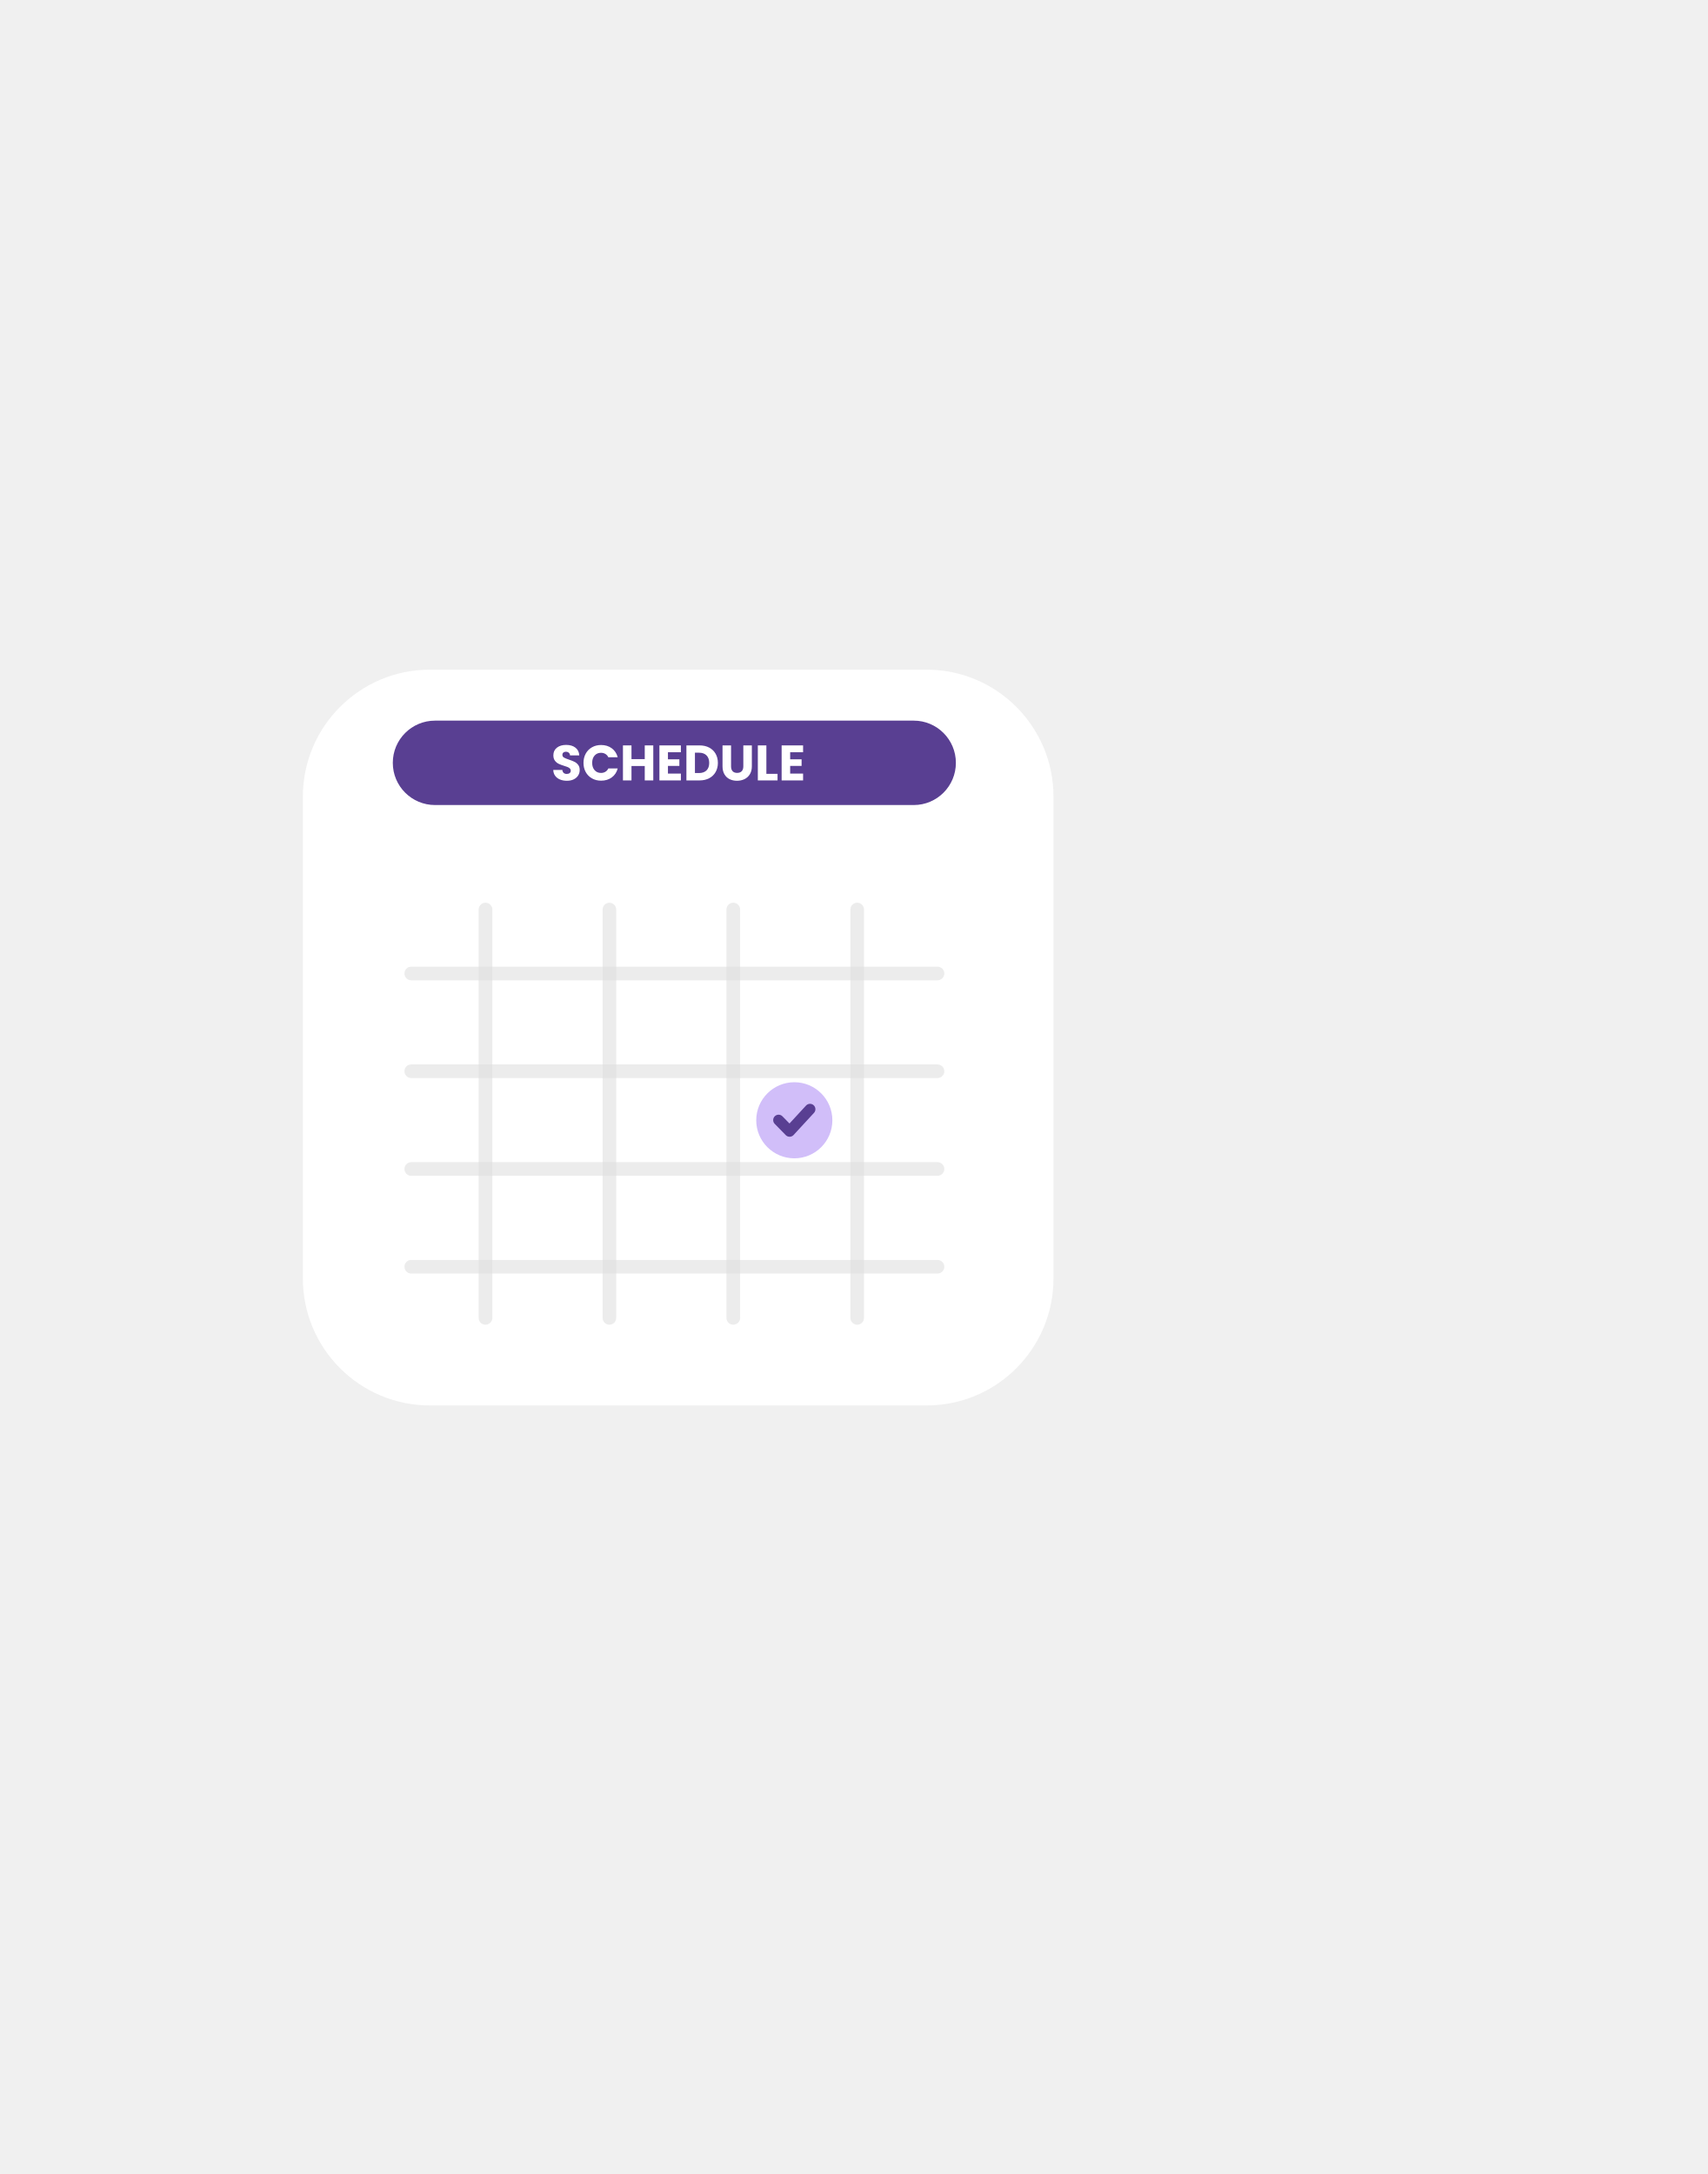
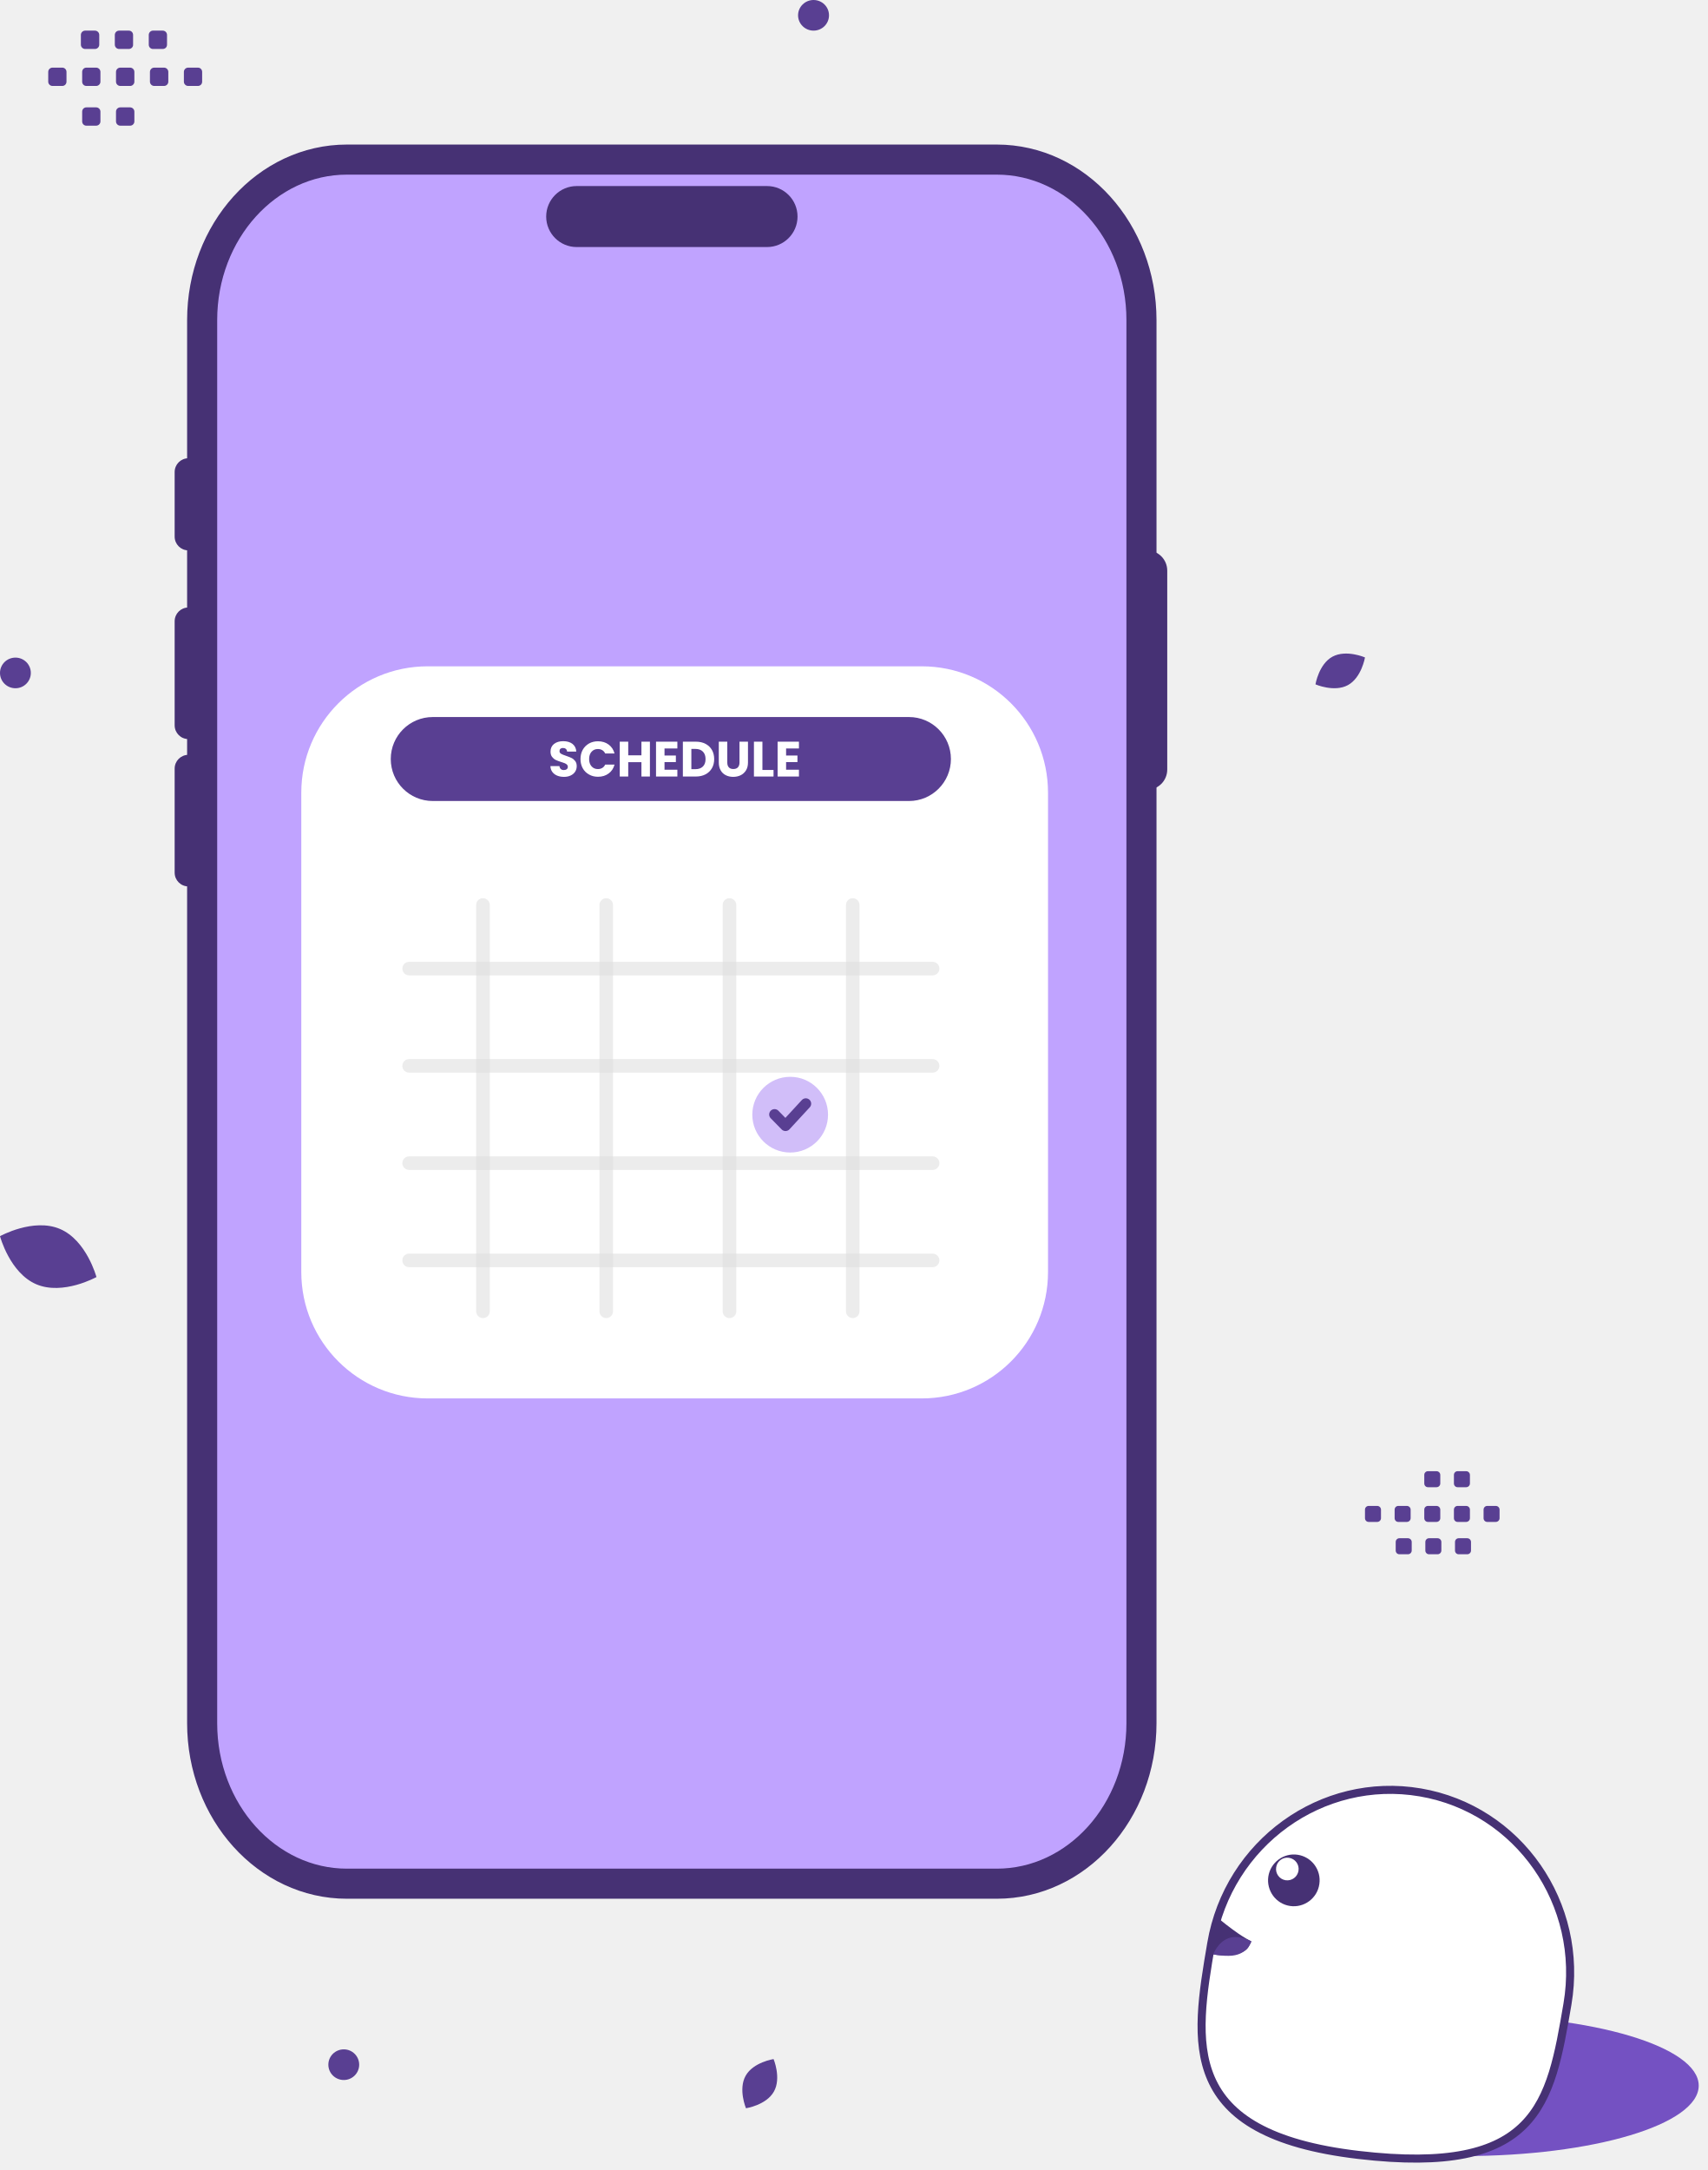
- <svg xmlns="http://www.w3.org/2000/svg" width="100%" height="100%" viewBox="0 0 659 839" version="1.1" xml:space="preserve" style="fill-rule:evenodd;clip-rule:evenodd;stroke-linecap:round;stroke-linejoin:round;stroke-miterlimit:10;">
-   <g id="Layer">
+ <svg xmlns="http://www.w3.org/2000/svg" width="100%" height="100%" viewBox="0 0 159 202" version="1.1" xml:space="preserve" style="fill-rule:evenodd;clip-rule:evenodd;stroke-linejoin:round;stroke-miterlimit:10;">
+   <g id="Layer" transform="matrix(1,0,0,1,-1687.93,-118.631)">
    <g>
      <g>
+         <path d="M1706.75,148.429C1706.75,140.177 1712.79,133.487 1720.23,133.487L1780.73,133.487C1788.17,133.487 1794.2,140.177 1794.2,148.429L1794.2,279.039C1794.2,287.291 1788.17,293.98 1780.73,293.98L1720.23,293.98C1712.79,293.98 1706.75,287.291 1706.75,279.039L1706.75,148.429Z" style="fill:rgb(192,163,255);fill-rule:nonzero;stroke:rgb(70,49,116);stroke-width:2.8px;" />
+         <path d="M1738.78,138.789C1738.78,137.221 1740.05,135.95 1741.62,135.95L1759.34,135.95C1760.91,135.95 1762.18,137.221 1762.18,138.789C1762.18,140.357 1760.91,141.628 1759.34,141.628L1741.62,141.628C1740.05,141.628 1738.78,140.357 1738.78,138.789Z" style="fill:rgb(70,49,116);fill-rule:nonzero;" />
+         <path d="M1794.71,169.864L1792.83,169.864L1792.83,192.152L1794.71,192.152C1795.76,192.152 1796.6,191.307 1796.6,190.264L1796.6,171.751C1796.6,170.709 1795.76,169.864 1794.71,169.864Z" style="fill:rgb(70,49,116);fill-rule:nonzero;" />
+         <path d="M1705.47,161.289L1706.75,161.289L1706.75,169.864L1705.47,169.864C1704.76,169.864 1704.19,169.29 1704.19,168.581L1704.19,162.572C1704.19,161.864 1704.76,161.289 1705.47,161.289Z" style="fill:rgb(70,49,116);fill-rule:nonzero;" />
+         <path d="M1705.47,175.182L1706.75,175.182L1706.75,187.43L1705.47,187.43C1704.76,187.43 1704.19,186.855 1704.19,186.147L1704.19,176.464C1704.19,175.756 1704.76,175.182 1705.47,175.182Z" style="fill:rgb(70,49,116);fill-rule:nonzero;" />
+         <path d="M1705.47,188.897L1706.75,188.897L1706.75,201.145L1705.47,201.145C1704.76,201.145 1704.19,200.57 1704.19,199.862L1704.19,190.18C1704.19,189.471 1704.76,188.897 1705.47,188.897Z" style="fill:rgb(70,49,116);fill-rule:nonzero;" />
+         <path d="M1802.22,312.777C1802.22,309.156 1812.04,306.22 1824.15,306.22C1836.26,306.22 1846.08,309.156 1846.08,312.777C1846.08,316.399 1836.26,319.334 1824.15,319.334C1812.04,319.334 1802.22,316.399 1802.22,312.777Z" style="fill:rgb(116,81,194);fill-rule:nonzero;" />
        <g>
-           <path d="M116.875,307.467c0,-27.079 21.958,-49.029 49.042,-49.029l191.625,0c27.083,0 49,21.95 49,49.029l0,185.904c0,27.079 -21.917,49.029 -49,49.029l-191.625,0c-27.084,0 -49.042,-21.95 -49.042,-49.029l0,-185.904Z" style="fill:#fff;fill-rule:nonzero;" />
-           <path d="M184.708,351.021c0,-1.458 1.167,-2.638 2.625,-2.638c1.459,0 2.667,1.18 2.667,2.638l0,157.583c0,1.454 -1.208,2.634 -2.667,2.634c-1.458,0 -2.625,-1.18 -2.625,-2.634l0,-157.583Z" style="fill:#ddd;fill-opacity:0.56;fill-rule:nonzero;" />
-           <path d="M232.542,351.021c0,-1.458 1.166,-2.638 2.625,-2.638c1.458,0 2.625,1.18 2.625,2.638l0,157.583c0,1.454 -1.167,2.634 -2.625,2.634c-1.459,0 -2.625,-1.18 -2.625,-2.634l0,-157.583Z" style="fill:#ddd;fill-opacity:0.56;fill-rule:nonzero;" />
-           <path d="M280.333,351.021c0,-1.458 1.167,-2.638 2.625,-2.638c1.459,0 2.667,1.18 2.667,2.638l0,157.583c0,1.454 -1.208,2.634 -2.667,2.634c-1.458,0 -2.625,-1.18 -2.625,-2.634l0,-157.583Z" style="fill:#ddd;fill-opacity:0.56;fill-rule:nonzero;" />
-           <path d="M328.167,351.021c0,-1.458 1.166,-2.638 2.625,-2.638c1.458,0 2.625,1.18 2.625,2.638l0,157.583c0,1.454 -1.167,2.634 -2.625,2.634c-1.459,0 -2.625,-1.18 -2.625,-2.634l0,-157.583Z" style="fill:#ddd;fill-opacity:0.56;fill-rule:nonzero;" />
-           <path d="M361.75,448.504c1.458,0 2.667,1.179 2.667,2.638c0,1.454 -1.209,2.633 -2.667,2.633l-203.042,0c-1.458,0 -2.625,-1.179 -2.625,-2.633c0,-1.459 1.167,-2.638 2.625,-2.638l203.042,0Z" style="fill:#ddd;fill-opacity:0.56;fill-rule:nonzero;" />
-           <path d="M361.75,486.229c1.458,0 2.667,1.179 2.667,2.634c0,1.458 -1.209,2.637 -2.667,2.637l-203.042,0c-1.458,0 -2.625,-1.179 -2.625,-2.637c0,-1.455 1.167,-2.634 2.625,-2.634l203.042,0Z" style="fill:#ddd;fill-opacity:0.56;fill-rule:nonzero;" />
-           <path d="M361.75,410.779c1.458,0 2.667,1.179 2.667,2.638c0,1.454 -1.209,2.633 -2.667,2.633l-203.042,0c-1.458,0 -2.625,-1.179 -2.625,-2.633c0,-1.459 1.167,-2.638 2.625,-2.638l203.042,0Z" style="fill:#ddd;fill-opacity:0.56;fill-rule:nonzero;" />
-           <path d="M361.75,373.054c1.458,0 2.667,1.179 2.667,2.638c0,1.454 -1.209,2.633 -2.667,2.633l-203.042,0c-1.458,0 -2.625,-1.179 -2.625,-2.633c0,-1.459 1.167,-2.638 2.625,-2.638l203.042,0Z" style="fill:#ddd;fill-opacity:0.56;fill-rule:nonzero;" />
-           <path d="M151.583,294.396c0,-8.992 7.292,-16.284 16.292,-16.284l184.75,0c8.958,0 16.25,7.292 16.25,16.284c0,8.996 -7.292,16.287 -16.25,16.287l-184.75,0c-9,0 -16.292,-7.291 -16.292,-16.287Z" style="fill:#593f92;fill-rule:nonzero;" />
+           <path d="M1800.7,299.524C1802.29,290.206 1811,283.919 1820.16,285.482C1829.31,287.044 1835.45,295.866 1833.86,305.184C1832.27,314.503 1831.12,321.189 1814.4,319.227C1797.69,317.267 1799.11,308.843 1800.7,299.524Z" style="fill:white;fill-rule:nonzero;stroke:rgb(70,49,116);stroke-width:0.75px;" />
+         </g>
+         <path d="M1801.32,297.177C1803.48,298.941 1804.2,299.207 1804.43,299.351C1804.43,299.351 1804.31,299.614 1804.16,299.877C1803.67,300.725 1801.51,300.779 1800.54,300.471L1801.32,297.177Z" style="fill:rgb(70,49,116);fill-rule:nonzero;" />
+         <g>
+           <path d="M1806.01,293.315C1806.21,291.999 1807.43,291.09 1808.74,291.285C1810.05,291.481 1810.96,292.706 1810.76,294.023C1810.57,295.339 1809.34,296.248 1808.03,296.053C1806.72,295.858 1805.82,294.632 1806.01,293.315Z" style="fill:rgb(70,49,116);fill-rule:nonzero;" />
+           <path d="M1806.74,292.458C1806.82,291.881 1807.36,291.483 1807.93,291.568C1808.51,291.654 1808.91,292.191 1808.82,292.768C1808.73,293.345 1808.2,293.743 1807.62,293.657C1807.05,293.572 1806.65,293.035 1806.74,292.458Z" style="fill:white;fill-rule:nonzero;" />
+         </g>
+         <path d="M1800.88,300.553C1800.88,300.553 1801.31,299.404 1802.31,299.052C1803.33,298.695 1804.43,299.35 1804.43,299.35C1804.43,299.35 1804.08,300.692 1802.32,300.694C1801.31,300.695 1800.88,300.553 1800.88,300.553Z" style="fill:rgb(89,63,146);fill-rule:nonzero;" />
+         <path d="M1815.35,258.813L1816.15,258.813C1816.34,258.813 1816.5,258.97 1816.5,259.16L1816.5,259.956C1816.5,260.148 1816.34,260.303 1816.15,260.303L1815.35,260.303C1815.16,260.303 1815.01,260.148 1815.01,259.956L1815.01,259.16C1815.01,259.068 1815.04,258.98 1815.11,258.914C1815.17,258.849 1815.26,258.813 1815.35,258.813ZM1818.11,258.813L1818.91,258.813C1819.1,258.814 1819.26,258.969 1819.26,259.16L1819.26,259.956C1819.26,260.148 1819.1,260.303 1818.91,260.303L1818.11,260.303C1817.92,260.303 1817.77,260.148 1817.77,259.956L1817.77,259.16C1817.77,258.969 1817.92,258.814 1818.11,258.813ZM1820.87,258.813L1821.67,258.813C1821.86,258.814 1822.02,258.969 1822.02,259.16L1822.02,259.956C1822.02,260.148 1821.86,260.303 1821.67,260.303L1820.87,260.303C1820.68,260.303 1820.53,260.148 1820.53,259.956L1820.53,259.16C1820.53,259.068 1820.56,258.98 1820.63,258.914C1820.69,258.849 1820.78,258.813 1820.87,258.813ZM1823.63,258.813L1824.43,258.813C1824.62,258.814 1824.78,258.969 1824.78,259.16L1824.78,259.956C1824.78,260.148 1824.62,260.303 1824.43,260.303L1823.63,260.303C1823.44,260.303 1823.29,260.148 1823.29,259.956L1823.29,259.16C1823.29,258.969 1823.44,258.814 1823.63,258.813ZM1826.39,258.813L1827.19,258.813C1827.38,258.813 1827.54,258.97 1827.54,259.16L1827.54,259.956C1827.54,260.148 1827.38,260.303 1827.19,260.303L1826.39,260.303C1826.2,260.303 1826.05,260.148 1826.05,259.956L1826.05,259.16C1826.05,258.969 1826.2,258.814 1826.39,258.813ZM1818.21,261.822L1819.01,261.822C1819.2,261.823 1819.36,261.978 1819.36,262.169L1819.36,262.967C1819.36,263.157 1819.2,263.314 1819.01,263.314L1818.21,263.314C1818.02,263.314 1817.87,263.159 1817.87,262.967L1817.87,262.171C1817.87,262.078 1817.9,261.989 1817.97,261.924C1818.03,261.858 1818.12,261.821 1818.21,261.822ZM1820.97,261.822L1821.77,261.822C1821.96,261.823 1822.12,261.978 1822.12,262.169L1822.12,262.967C1822.12,263.157 1821.96,263.314 1821.77,263.314L1820.97,263.314C1820.78,263.313 1820.63,263.158 1820.63,262.967L1820.63,262.171C1820.63,262.078 1820.66,261.989 1820.73,261.924C1820.79,261.858 1820.88,261.821 1820.97,261.822ZM1823.73,261.822L1824.53,261.822C1824.72,261.822 1824.88,261.978 1824.88,262.169L1824.88,262.967C1824.88,263.159 1824.72,263.314 1824.53,263.314L1823.73,263.314C1823.54,263.313 1823.39,263.158 1823.39,262.967L1823.39,262.171C1823.39,261.978 1823.54,261.822 1823.73,261.822ZM1820.87,255.581L1821.67,255.581C1821.86,255.581 1822.02,255.737 1822.02,255.928L1822.02,256.724C1822.02,256.916 1821.86,257.071 1821.67,257.071L1820.87,257.071C1820.68,257.07 1820.53,256.915 1820.53,256.724L1820.53,255.928C1820.53,255.836 1820.56,255.747 1820.63,255.682C1820.69,255.617 1820.78,255.58 1820.87,255.581ZM1823.63,255.581L1824.43,255.581C1824.62,255.581 1824.78,255.737 1824.78,255.928L1824.78,256.724C1824.78,256.916 1824.62,257.071 1824.43,257.071L1823.63,257.071C1823.44,257.071 1823.29,256.916 1823.29,256.724L1823.29,255.928C1823.29,255.736 1823.44,255.582 1823.63,255.581Z" style="fill:rgb(89,63,146);" />
+         <path d="M1706.36,126.632L1705.45,126.632C1705.23,126.632 1705.05,126.453 1705.05,126.235L1705.05,125.324C1705.05,125.104 1705.23,124.927 1705.45,124.927L1706.36,124.927C1706.58,124.928 1706.75,125.105 1706.75,125.324L1706.75,126.235C1706.75,126.34 1706.71,126.442 1706.64,126.516C1706.56,126.591 1706.46,126.633 1706.36,126.632ZM1703.2,126.632L1702.29,126.632C1702.07,126.631 1701.89,126.454 1701.89,126.235L1701.89,125.324C1701.89,125.104 1702.07,124.927 1702.29,124.927L1703.2,124.927C1703.42,124.928 1703.6,125.105 1703.6,125.324L1703.6,126.235C1703.6,126.454 1703.42,126.632 1703.2,126.632ZM1700.04,126.632L1699.13,126.632C1698.91,126.631 1698.73,126.454 1698.73,126.235L1698.73,125.324C1698.73,125.104 1698.91,124.927 1699.13,124.927L1700.04,124.927C1700.26,124.928 1700.44,125.105 1700.44,125.324L1700.44,126.235C1700.44,126.34 1700.4,126.442 1700.32,126.516C1700.25,126.591 1700.15,126.633 1700.04,126.632ZM1696.88,126.632L1695.97,126.632C1695.75,126.631 1695.58,126.454 1695.58,126.235L1695.58,125.324C1695.58,125.104 1695.75,124.927 1695.97,124.927L1696.88,124.927C1697.1,124.927 1697.28,125.105 1697.28,125.324L1697.28,126.235C1697.28,126.454 1697.1,126.631 1696.88,126.632ZM1693.73,126.632L1692.82,126.632C1692.6,126.632 1692.42,126.453 1692.42,126.235L1692.42,125.324C1692.42,125.104 1692.6,124.927 1692.82,124.927L1693.73,124.927C1693.95,124.928 1694.12,125.105 1694.12,125.324L1694.12,126.235C1694.12,126.454 1693.95,126.631 1693.73,126.632ZM1703.08,123.19L1702.17,123.19C1701.95,123.189 1701.78,123.011 1701.78,122.792L1701.78,121.88C1701.78,121.661 1701.96,121.482 1702.17,121.482L1703.08,121.482C1703.3,121.482 1703.48,121.66 1703.48,121.88L1703.48,122.791C1703.48,122.896 1703.44,122.998 1703.37,123.073C1703.29,123.148 1703.19,123.19 1703.08,123.19ZM1699.93,123.19L1699.02,123.19C1698.8,123.189 1698.62,123.011 1698.62,122.792L1698.62,121.88C1698.62,121.661 1698.8,121.482 1699.02,121.482L1699.93,121.482C1700.15,121.483 1700.32,121.661 1700.32,121.88L1700.32,122.791C1700.33,122.896 1700.28,122.998 1700.21,123.073C1700.13,123.148 1700.03,123.19 1699.93,123.19ZM1696.77,123.19L1695.86,123.19C1695.64,123.19 1695.46,123.011 1695.46,122.792L1695.46,121.88C1695.46,121.66 1695.64,121.482 1695.86,121.482L1696.77,121.482C1696.99,121.483 1697.17,121.661 1697.17,121.88L1697.17,122.791C1697.17,123.011 1696.99,123.19 1696.77,123.19ZM1700.04,130.331L1699.13,130.331C1698.91,130.331 1698.73,130.152 1698.73,129.933L1698.73,129.023C1698.73,128.803 1698.91,128.625 1699.13,128.625L1700.04,128.625C1700.26,128.626 1700.44,128.804 1700.44,129.023L1700.44,129.933C1700.44,130.039 1700.4,130.14 1700.32,130.215C1700.25,130.289 1700.15,130.331 1700.04,130.331ZM1696.88,130.331L1695.97,130.331C1695.75,130.331 1695.58,130.152 1695.58,129.933L1695.58,129.023C1695.58,128.803 1695.75,128.625 1695.97,128.625L1696.88,128.625C1697.1,128.625 1697.28,128.803 1697.28,129.023L1697.28,129.933C1697.28,130.153 1697.1,130.329 1696.88,130.331Z" style="fill:rgb(89,63,146);" />
+         <path d="M1762.23,120.056C1762.23,120.844 1762.88,121.482 1763.67,121.482C1764.47,121.482 1765.11,120.844 1765.11,120.056C1765.11,119.269 1764.47,118.631 1763.67,118.631C1762.88,118.631 1762.23,119.269 1762.23,120.056Z" style="fill:rgb(89,63,146);fill-rule:nonzero;" />
+         <path d="M1687.93,181.272C1687.93,182.059 1688.57,182.698 1689.37,182.698C1690.16,182.698 1690.8,182.059 1690.8,181.272C1690.8,180.484 1690.16,179.846 1689.37,179.846C1688.57,179.846 1687.93,180.484 1687.93,181.272Z" style="fill:rgb(89,63,146);fill-rule:nonzero;" />
+         <path d="M1718.5,310.827C1718.5,311.615 1719.14,312.253 1719.94,312.253C1720.73,312.253 1721.37,311.615 1721.37,310.827C1721.37,310.04 1720.73,309.401 1719.94,309.401C1719.14,309.401 1718.5,310.04 1718.5,310.827Z" style="fill:rgb(89,63,146);fill-rule:nonzero;" />
+         <path d="M1813.42,182.407C1814.69,181.716 1815.01,179.83 1815.01,179.83C1815.01,179.83 1813.26,179.067 1811.98,179.76C1810.71,180.451 1810.4,182.336 1810.4,182.336C1810.4,182.336 1812.15,183.099 1813.42,182.407Z" style="fill:rgb(89,63,146);fill-rule:nonzero;" />
+         <path d="M1759.98,313.332C1760.69,312.068 1759.95,310.305 1759.95,310.305C1759.95,310.305 1758.06,310.593 1757.35,311.857C1756.64,313.121 1757.38,314.883 1757.38,314.883C1757.38,314.883 1759.27,314.596 1759.98,313.332Z" style="fill:rgb(89,63,146);fill-rule:nonzero;" />
+         <path d="M1691.32,238.185C1693.8,239.235 1696.91,237.509 1696.91,237.509C1696.91,237.509 1695.99,234.079 1693.51,233.03C1691.03,231.979 1687.93,233.704 1687.93,233.704C1687.93,233.704 1688.84,237.134 1691.32,238.185Z" style="fill:rgb(89,63,146);fill-rule:nonzero;" />
+       </g>
+       <g>
+         <g>
+           <path d="M1715.98,192.423C1715.98,185.924 1721.25,180.656 1727.75,180.656L1773.74,180.656C1780.24,180.656 1785.5,185.924 1785.5,192.423L1785.5,237.04C1785.5,243.539 1780.24,248.807 1773.74,248.807L1727.75,248.807C1721.25,248.807 1715.98,243.539 1715.98,237.04L1715.98,192.423Z" style="fill:white;fill-rule:nonzero;" />
+           <path d="M1732.26,202.876C1732.26,202.526 1732.54,202.243 1732.89,202.243C1733.24,202.243 1733.53,202.526 1733.53,202.876L1733.53,240.696C1733.53,241.045 1733.24,241.328 1732.89,241.328C1732.54,241.328 1732.26,241.045 1732.26,240.696L1732.26,202.876Z" style="fill:rgb(221,221,221);fill-opacity:0.56;fill-rule:nonzero;" />
+           <path d="M1743.74,202.876C1743.74,202.526 1744.02,202.243 1744.37,202.243C1744.72,202.243 1745,202.526 1745,202.876L1745,240.696C1745,241.045 1744.72,241.328 1744.37,241.328C1744.02,241.328 1743.74,241.045 1743.74,240.696L1743.74,202.876Z" style="fill:rgb(221,221,221);fill-opacity:0.56;fill-rule:nonzero;" />
+           <path d="M1755.21,202.876C1755.21,202.526 1755.49,202.243 1755.84,202.243C1756.19,202.243 1756.48,202.526 1756.48,202.876L1756.48,240.696C1756.48,241.045 1756.19,241.328 1755.84,241.328C1755.49,241.328 1755.21,241.045 1755.21,240.696L1755.21,202.876Z" style="fill:rgb(221,221,221);fill-opacity:0.56;fill-rule:nonzero;" />
+           <path d="M1766.69,202.876C1766.69,202.526 1766.97,202.243 1767.32,202.243C1767.67,202.243 1767.95,202.526 1767.95,202.876L1767.95,240.696C1767.95,241.045 1767.67,241.328 1767.32,241.328C1766.97,241.328 1766.69,241.045 1766.69,240.696L1766.69,202.876Z" style="fill:rgb(221,221,221);fill-opacity:0.56;fill-rule:nonzero;" />
+           <path d="M1774.75,226.272C1775.1,226.272 1775.39,226.555 1775.39,226.905C1775.39,227.254 1775.1,227.537 1774.75,227.537L1726.02,227.537C1725.67,227.537 1725.39,227.254 1725.39,226.905C1725.39,226.555 1725.67,226.272 1726.02,226.272L1774.75,226.272Z" style="fill:rgb(221,221,221);fill-opacity:0.56;fill-rule:nonzero;" />
+           <path d="M1774.75,235.326C1775.1,235.326 1775.39,235.609 1775.39,235.958C1775.39,236.308 1775.1,236.591 1774.75,236.591L1726.02,236.591C1725.67,236.591 1725.39,236.308 1725.39,235.958C1725.39,235.609 1725.67,235.326 1726.02,235.326L1774.75,235.326Z" style="fill:rgb(221,221,221);fill-opacity:0.56;fill-rule:nonzero;" />
+           <path d="M1774.75,217.218C1775.1,217.218 1775.39,217.501 1775.39,217.851C1775.39,218.2 1775.1,218.483 1774.75,218.483L1726.02,218.483C1725.67,218.483 1725.39,218.2 1725.39,217.851C1725.39,217.501 1725.67,217.218 1726.02,217.218L1774.75,217.218Z" style="fill:rgb(221,221,221);fill-opacity:0.56;fill-rule:nonzero;" />
+           <path d="M1774.75,208.164C1775.1,208.164 1775.39,208.447 1775.39,208.797C1775.39,209.146 1775.1,209.429 1774.75,209.429L1726.02,209.429C1725.67,209.429 1725.39,209.146 1725.39,208.797C1725.39,208.447 1725.67,208.164 1726.02,208.164L1774.75,208.164Z" style="fill:rgb(221,221,221);fill-opacity:0.56;fill-rule:nonzero;" />
+           <path d="M1724.31,189.286C1724.31,187.128 1726.06,185.378 1728.22,185.378L1772.56,185.378C1774.71,185.378 1776.46,187.128 1776.46,189.286C1776.46,191.445 1774.71,193.195 1772.56,193.195L1728.22,193.195C1726.06,193.195 1724.31,191.445 1724.31,189.286Z" style="fill:rgb(89,63,146);fill-rule:nonzero;" />
          <g>
-             <path d="M291.833,432.342c0,-8.109 6.584,-14.684 14.709,-14.684c8.083,0 14.666,6.575 14.666,14.684c0,8.112 -6.583,14.683 -14.666,14.683c-8.125,0 -14.709,-6.571 -14.709,-14.683Z" style="fill:#d1bef9;fill-rule:nonzero;" />
-             <path d="M312.583,428.075l-7.875,8.538l-4.25,-4.342" style="fill:none;fill-rule:nonzero;stroke:#593f92;stroke-width:4.17px;" />
+             <path d="M1757.97,222.393C1757.97,220.447 1759.55,218.869 1761.5,218.869C1763.44,218.869 1765.02,220.447 1765.02,222.393C1765.02,224.34 1763.44,225.917 1761.5,225.917C1759.55,225.917 1757.97,224.34 1757.97,222.393Z" style="fill:rgb(209,190,249);fill-rule:nonzero;" />
+             <path d="M1762.95,221.369L1761.06,223.418L1760.04,222.376" style="fill:none;fill-rule:nonzero;stroke:rgb(89,63,146);stroke-width:1px;stroke-linecap:round;" />
          </g>
        </g>
-         <g>
-           <path d="M218.78,301.318c-0.988,0 -1.874,-0.16 -2.657,-0.481c-0.783,-0.321 -1.408,-0.795 -1.877,-1.424c-0.468,-0.629 -0.715,-1.386 -0.741,-2.272l3.504,0c0.051,0.501 0.224,0.882 0.52,1.146c0.295,0.263 0.68,0.394 1.155,0.394c0.487,0 0.872,-0.112 1.155,-0.337c0.282,-0.224 0.423,-0.536 0.423,-0.933c0,-0.334 -0.112,-0.61 -0.337,-0.828c-0.224,-0.218 -0.5,-0.398 -0.828,-0.539c-0.327,-0.141 -0.792,-0.302 -1.395,-0.481c-0.873,-0.27 -1.585,-0.539 -2.137,-0.809c-0.552,-0.269 -1.027,-0.667 -1.425,-1.193c-0.397,-0.527 -0.596,-1.213 -0.596,-2.06c0,-1.258 0.455,-2.243 1.366,-2.955c0.912,-0.712 2.099,-1.069 3.562,-1.069c1.489,0 2.688,0.357 3.6,1.069c0.911,0.712 1.399,1.703 1.463,2.974l-3.562,0c-0.025,-0.436 -0.186,-0.78 -0.481,-1.03c-0.295,-0.25 -0.674,-0.375 -1.136,-0.375c-0.398,0 -0.718,0.106 -0.962,0.317c-0.244,0.212 -0.366,0.517 -0.366,0.915c0,0.436 0.205,0.776 0.616,1.02c0.411,0.244 1.052,0.507 1.925,0.789c0.873,0.295 1.582,0.578 2.127,0.847c0.546,0.27 1.017,0.661 1.415,1.175c0.398,0.513 0.597,1.174 0.597,1.982c0,0.77 -0.196,1.47 -0.587,2.099c-0.392,0.629 -0.96,1.129 -1.704,1.501c-0.744,0.372 -1.623,0.558 -2.637,0.558Z" style="fill:#fff;fill-rule:nonzero;" />
-           <path d="M225.171,294.408c0,-1.335 0.289,-2.525 0.866,-3.571c0.578,-1.046 1.383,-1.861 2.416,-2.445c1.033,-0.584 2.204,-0.876 3.513,-0.876c1.605,0 2.978,0.423 4.12,1.27c1.142,0.847 1.906,2.002 2.291,3.465l-3.619,0c-0.27,-0.564 -0.652,-0.994 -1.146,-1.289c-0.494,-0.295 -1.055,-0.443 -1.684,-0.443c-1.014,0 -1.835,0.353 -2.464,1.059c-0.629,0.706 -0.943,1.649 -0.943,2.83c0,1.18 0.314,2.124 0.943,2.829c0.629,0.706 1.45,1.059 2.464,1.059c0.629,0 1.19,-0.147 1.684,-0.443c0.494,-0.295 0.876,-0.725 1.146,-1.289l3.619,0c-0.385,1.463 -1.149,2.614 -2.291,3.455c-1.142,0.841 -2.515,1.261 -4.12,1.261c-1.309,0 -2.48,-0.292 -3.513,-0.876c-1.033,-0.584 -1.838,-1.396 -2.416,-2.435c-0.577,-1.04 -0.866,-2.227 -0.866,-3.561Z" style="fill:#fff;fill-rule:nonzero;" />
-           <path d="M252.102,287.67l0,13.514l-3.291,0l0,-5.564l-5.121,0l0,5.564l-3.292,0l0,-13.514l3.292,0l0,5.294l5.121,0l0,-5.294l3.291,0Z" style="fill:#fff;fill-rule:nonzero;" />
-           <path d="M257.762,290.307l0,2.734l4.408,0l0,2.541l-4.408,0l0,2.964l4.986,0l0,2.638l-8.278,0l0,-13.514l8.278,0l0,2.637l-4.986,0Z" style="fill:#fff;fill-rule:nonzero;" />
-           <path d="M269.948,287.67c1.424,0 2.669,0.282 3.734,0.847c1.065,0.565 1.89,1.357 2.474,2.377c0.584,1.021 0.876,2.198 0.876,3.533c0,1.322 -0.292,2.496 -0.876,3.523c-0.584,1.026 -1.412,1.822 -2.484,2.387c-1.071,0.564 -2.313,0.847 -3.724,0.847l-5.063,0l0,-13.514l5.063,0Zm-0.212,10.665c1.245,0 2.214,-0.34 2.907,-1.021c0.693,-0.68 1.039,-1.642 1.039,-2.887c0,-1.245 -0.346,-2.214 -1.039,-2.907c-0.693,-0.693 -1.662,-1.04 -2.907,-1.04l-1.56,0l0,7.855l1.56,0Z" style="fill:#fff;fill-rule:nonzero;" />
-           <path d="M282.114,287.67l0,8.085c0,0.809 0.199,1.431 0.597,1.867c0.397,0.437 0.981,0.655 1.751,0.655c0.77,0 1.361,-0.218 1.771,-0.655c0.411,-0.436 0.616,-1.058 0.616,-1.867l0,-8.085l3.292,0l0,8.066c0,1.206 -0.256,2.226 -0.77,3.061c-0.513,0.834 -1.203,1.463 -2.069,1.886c-0.866,0.424 -1.832,0.635 -2.897,0.635c-1.066,0 -2.018,-0.208 -2.859,-0.625c-0.841,-0.417 -1.505,-1.046 -1.992,-1.887c-0.488,-0.84 -0.732,-1.864 -0.732,-3.07l0,-8.066l3.292,0Z" style="fill:#fff;fill-rule:nonzero;" />
-           <path d="M295.743,298.643l4.312,0l0,2.541l-7.604,0l0,-13.514l3.292,0l0,10.973Z" style="fill:#fff;fill-rule:nonzero;" />
-           <path d="M304.926,290.307l0,2.734l4.408,0l0,2.541l-4.408,0l0,2.964l4.985,0l0,2.638l-8.277,0l0,-13.514l8.277,0l0,2.637l-4.985,0Z" style="fill:#fff;fill-rule:nonzero;" />
+         <g transform="matrix(1,0,0,1,1738.98,190.915)">
+           <g transform="matrix(4.62011,0,0,4.62011,0,0)">
+             <path d="M0.316,0.007C0.265,0.007 0.219,-0.001 0.178,-0.018C0.137,-0.035 0.105,-0.059 0.081,-0.092C0.056,-0.125 0.043,-0.164 0.042,-0.21L0.224,-0.21C0.227,-0.184 0.236,-0.164 0.251,-0.151C0.266,-0.137 0.286,-0.13 0.311,-0.13C0.336,-0.13 0.356,-0.136 0.371,-0.148C0.386,-0.159 0.393,-0.175 0.393,-0.196C0.393,-0.213 0.387,-0.228 0.376,-0.239C0.364,-0.25 0.349,-0.26 0.333,-0.267C0.316,-0.274 0.291,-0.283 0.26,-0.292C0.215,-0.306 0.178,-0.32 0.149,-0.334C0.12,-0.348 0.096,-0.369 0.075,-0.396C0.054,-0.423 0.044,-0.459 0.044,-0.503C0.044,-0.568 0.068,-0.619 0.115,-0.657C0.162,-0.693 0.224,-0.712 0.3,-0.712C0.377,-0.712 0.44,-0.693 0.487,-0.657C0.534,-0.619 0.56,-0.568 0.563,-0.502L0.378,-0.502C0.377,-0.525 0.368,-0.543 0.353,-0.556C0.338,-0.569 0.318,-0.575 0.294,-0.575C0.273,-0.575 0.257,-0.57 0.244,-0.559C0.231,-0.548 0.225,-0.532 0.225,-0.511C0.225,-0.488 0.236,-0.471 0.257,-0.458C0.278,-0.445 0.312,-0.432 0.357,-0.417C0.402,-0.402 0.439,-0.387 0.468,-0.373C0.496,-0.359 0.52,-0.339 0.541,-0.312C0.562,-0.285 0.572,-0.251 0.572,-0.209C0.572,-0.169 0.562,-0.133 0.542,-0.1C0.521,-0.067 0.492,-0.041 0.453,-0.022C0.414,-0.003 0.369,0.007 0.316,0.007Z" style="fill:white;fill-rule:nonzero;" />
+           </g>
+           <g transform="matrix(4.62011,0,0,4.62011,2.84137,0)">
+             <path d="M0.033,-0.352C0.033,-0.421 0.048,-0.483 0.078,-0.538C0.108,-0.592 0.15,-0.634 0.204,-0.665C0.257,-0.695 0.318,-0.71 0.386,-0.71C0.469,-0.71 0.541,-0.688 0.6,-0.644C0.659,-0.6 0.699,-0.54 0.719,-0.464L0.531,-0.464C0.517,-0.493 0.497,-0.516 0.472,-0.531C0.446,-0.546 0.417,-0.554 0.384,-0.554C0.331,-0.554 0.289,-0.536 0.256,-0.499C0.223,-0.462 0.207,-0.413 0.207,-0.352C0.207,-0.291 0.223,-0.242 0.256,-0.205C0.289,-0.168 0.331,-0.15 0.384,-0.15C0.417,-0.15 0.446,-0.158 0.472,-0.173C0.497,-0.188 0.517,-0.211 0.531,-0.24L0.719,-0.24C0.699,-0.164 0.659,-0.104 0.6,-0.061C0.541,-0.017 0.469,0.005 0.386,0.005C0.318,0.005 0.257,-0.01 0.204,-0.041C0.15,-0.071 0.108,-0.113 0.078,-0.167C0.048,-0.221 0.033,-0.283 0.033,-0.352Z" style="fill:white;fill-rule:nonzero;" />
+           </g>
+           <g transform="matrix(4.62011,0,0,4.62011,6.36189,0)">
+             <path d="M0.67,-0.702L0.67,0L0.499,0L0.499,-0.289L0.233,-0.289L0.233,0L0.062,0L0.062,-0.702L0.233,-0.702L0.233,-0.427L0.499,-0.427L0.499,-0.702L0.67,-0.702Z" style="fill:white;fill-rule:nonzero;" />
+           </g>
+           <g transform="matrix(4.62011,0,0,4.62011,9.73919,0)">
+             <path d="M0.233,-0.565L0.233,-0.423L0.462,-0.423L0.462,-0.291L0.233,-0.291L0.233,-0.137L0.492,-0.137L0.492,0L0.062,0L0.062,-0.702L0.492,-0.702L0.492,-0.565L0.233,-0.565Z" style="fill:white;fill-rule:nonzero;" />
+           </g>
+           <g transform="matrix(4.62011,0,0,4.62011,12.2387,0)">
+             <path d="M0.325,-0.702C0.399,-0.702 0.464,-0.687 0.519,-0.658C0.574,-0.629 0.617,-0.588 0.648,-0.535C0.678,-0.482 0.693,-0.42 0.693,-0.351C0.693,-0.282 0.678,-0.221 0.648,-0.168C0.617,-0.115 0.574,-0.073 0.519,-0.044C0.463,-0.015 0.398,0 0.325,0L0.062,0L0.062,-0.702L0.325,-0.702ZM0.314,-0.148C0.379,-0.148 0.429,-0.166 0.465,-0.201C0.501,-0.236 0.519,-0.286 0.519,-0.351C0.519,-0.416 0.501,-0.466 0.465,-0.502C0.429,-0.538 0.379,-0.556 0.314,-0.556L0.233,-0.556L0.233,-0.148L0.314,-0.148Z" style="fill:white;fill-rule:nonzero;" />
+           </g>
+           <g transform="matrix(4.62011,0,0,4.62011,15.5975,0)">
+             <path d="M0.23,-0.702L0.23,-0.282C0.23,-0.24 0.24,-0.208 0.261,-0.185C0.282,-0.162 0.312,-0.151 0.352,-0.151C0.392,-0.151 0.423,-0.162 0.444,-0.185C0.465,-0.208 0.476,-0.24 0.476,-0.282L0.476,-0.702L0.647,-0.702L0.647,-0.283C0.647,-0.22 0.634,-0.167 0.607,-0.124C0.58,-0.081 0.545,-0.048 0.5,-0.026C0.454,-0.004 0.404,0.007 0.349,0.007C0.294,0.007 0.244,-0.004 0.201,-0.026C0.157,-0.047 0.122,-0.08 0.097,-0.124C0.072,-0.167 0.059,-0.22 0.059,-0.283L0.059,-0.702L0.23,-0.702Z" style="fill:white;fill-rule:nonzero;" />
+           </g>
+           <g transform="matrix(4.62011,0,0,4.62011,18.8547,0)">
+             <path d="M0.233,-0.132L0.457,-0.132L0.457,0L0.062,0L0.062,-0.702L0.233,-0.702L0.233,-0.132Z" style="fill:white;fill-rule:nonzero;" />
+           </g>
+           <g transform="matrix(4.62011,0,0,4.62011,21.0585,0)">
+             <path d="M0.233,-0.565L0.233,-0.423L0.462,-0.423L0.462,-0.291L0.233,-0.291L0.233,-0.137L0.492,-0.137L0.492,0L0.062,0L0.062,-0.702L0.492,-0.702L0.492,-0.565L0.233,-0.565Z" style="fill:white;fill-rule:nonzero;" />
+           </g>
        </g>
      </g>
    </g>
  </g>
</svg>
